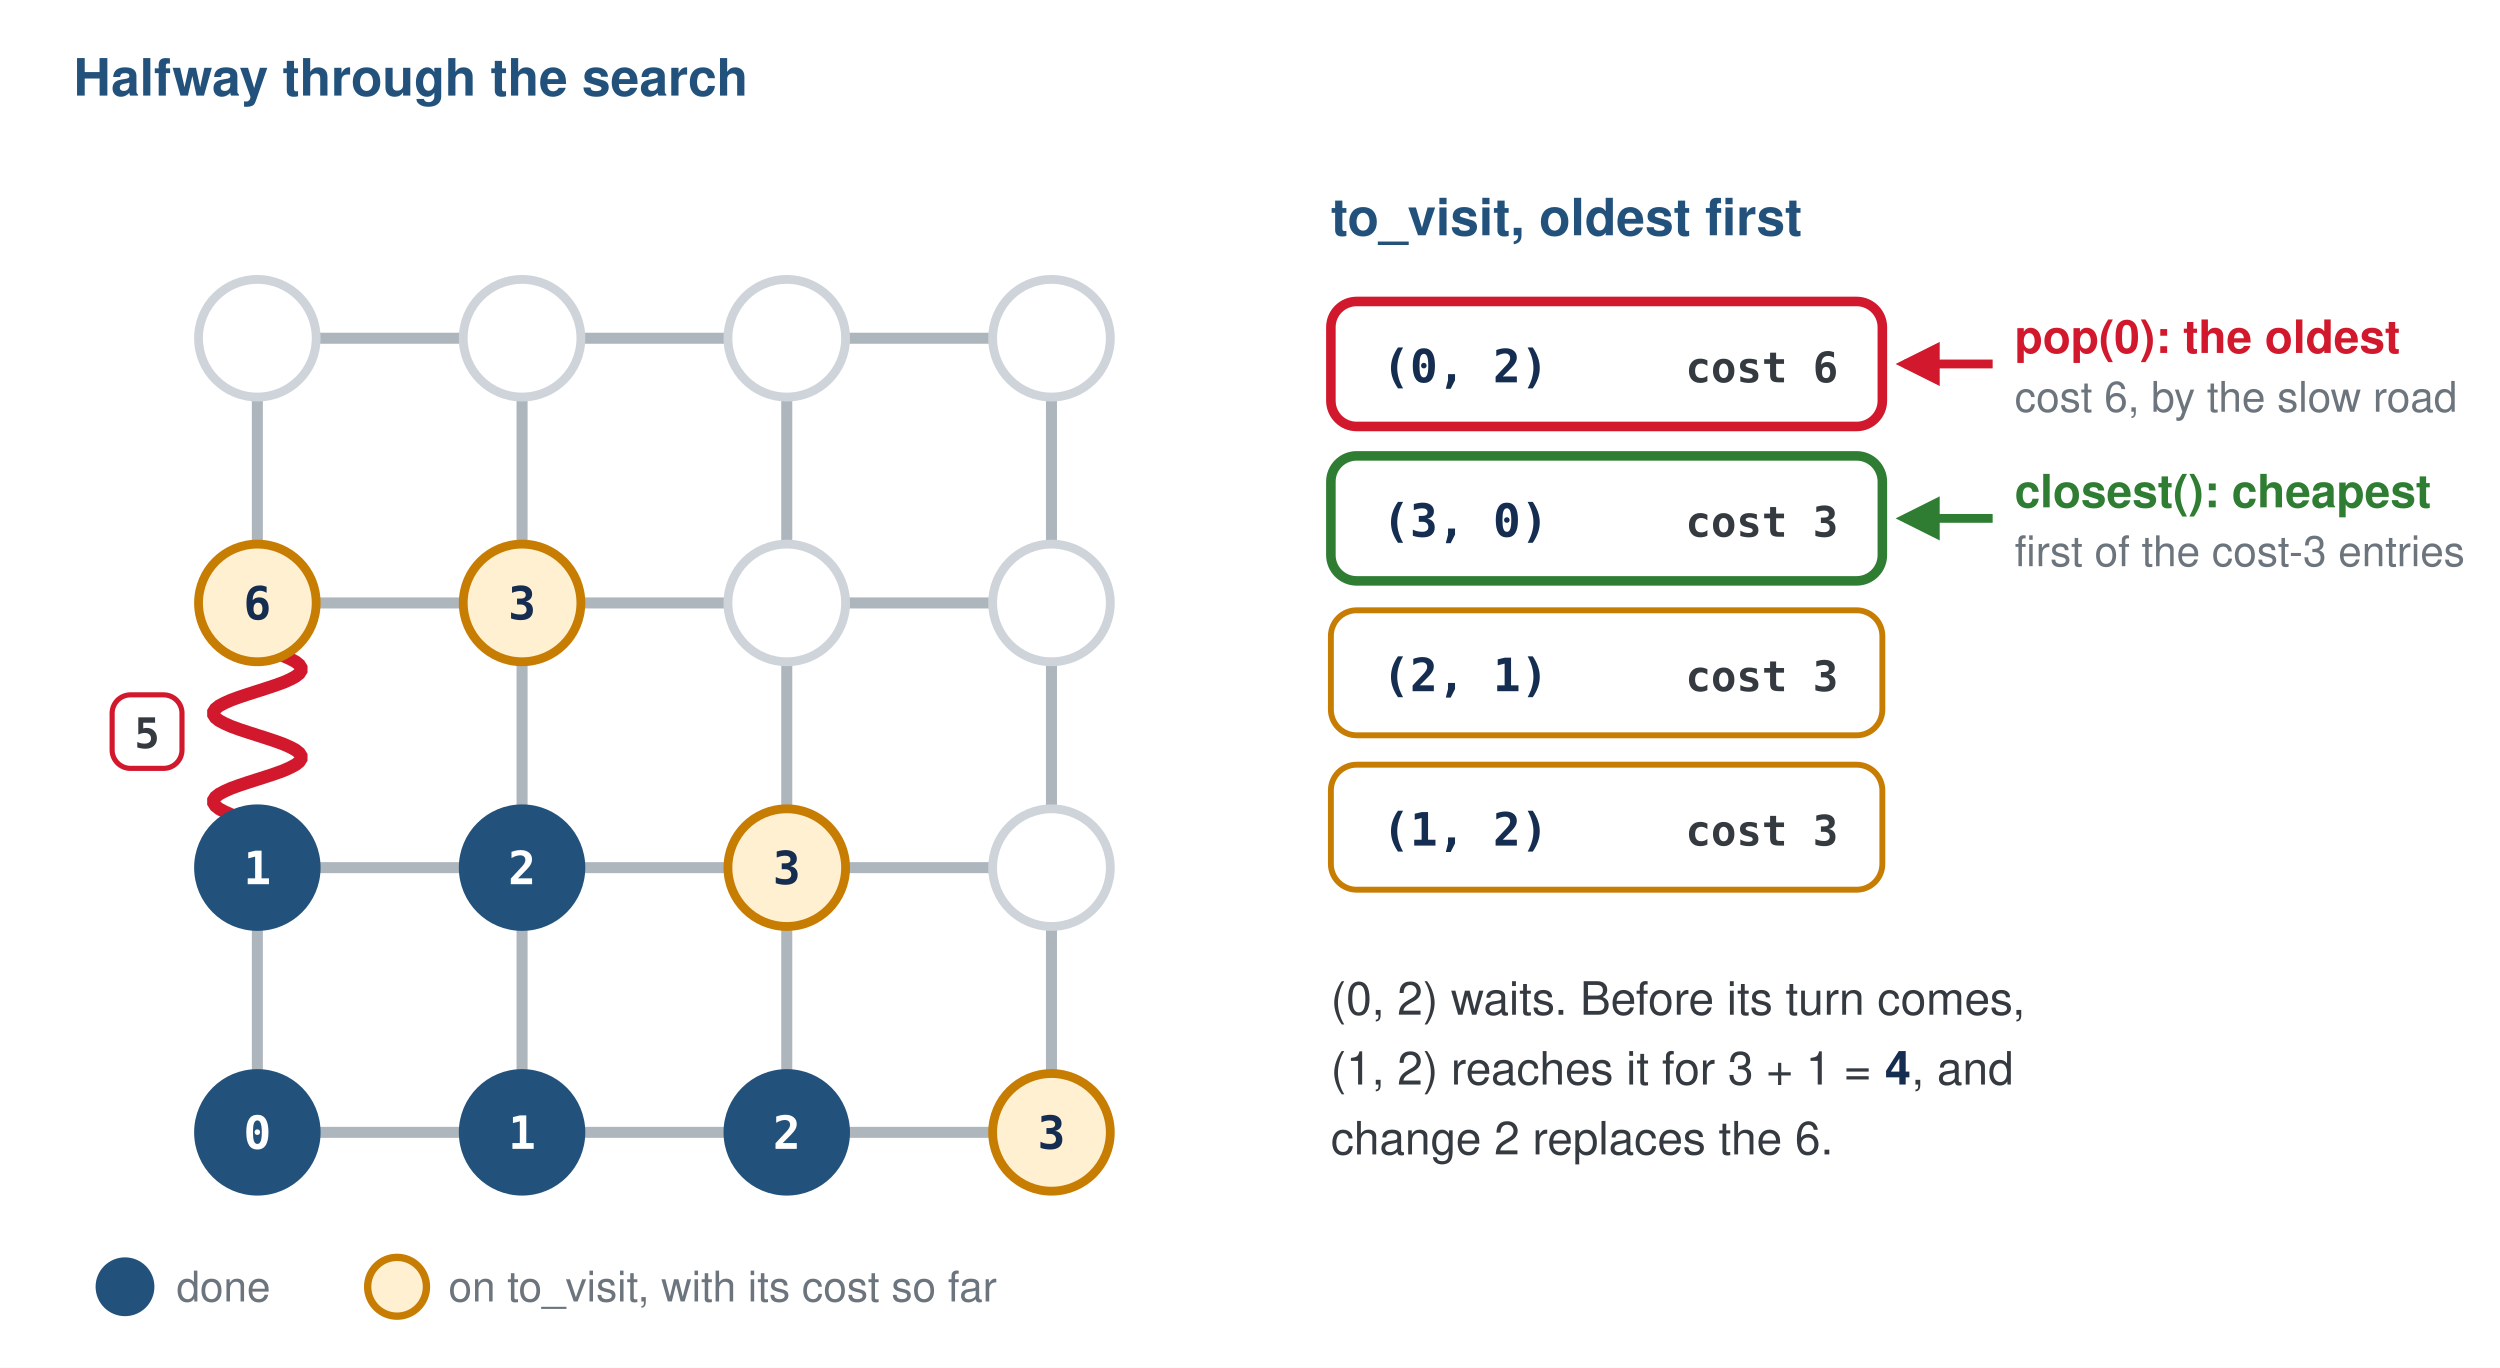
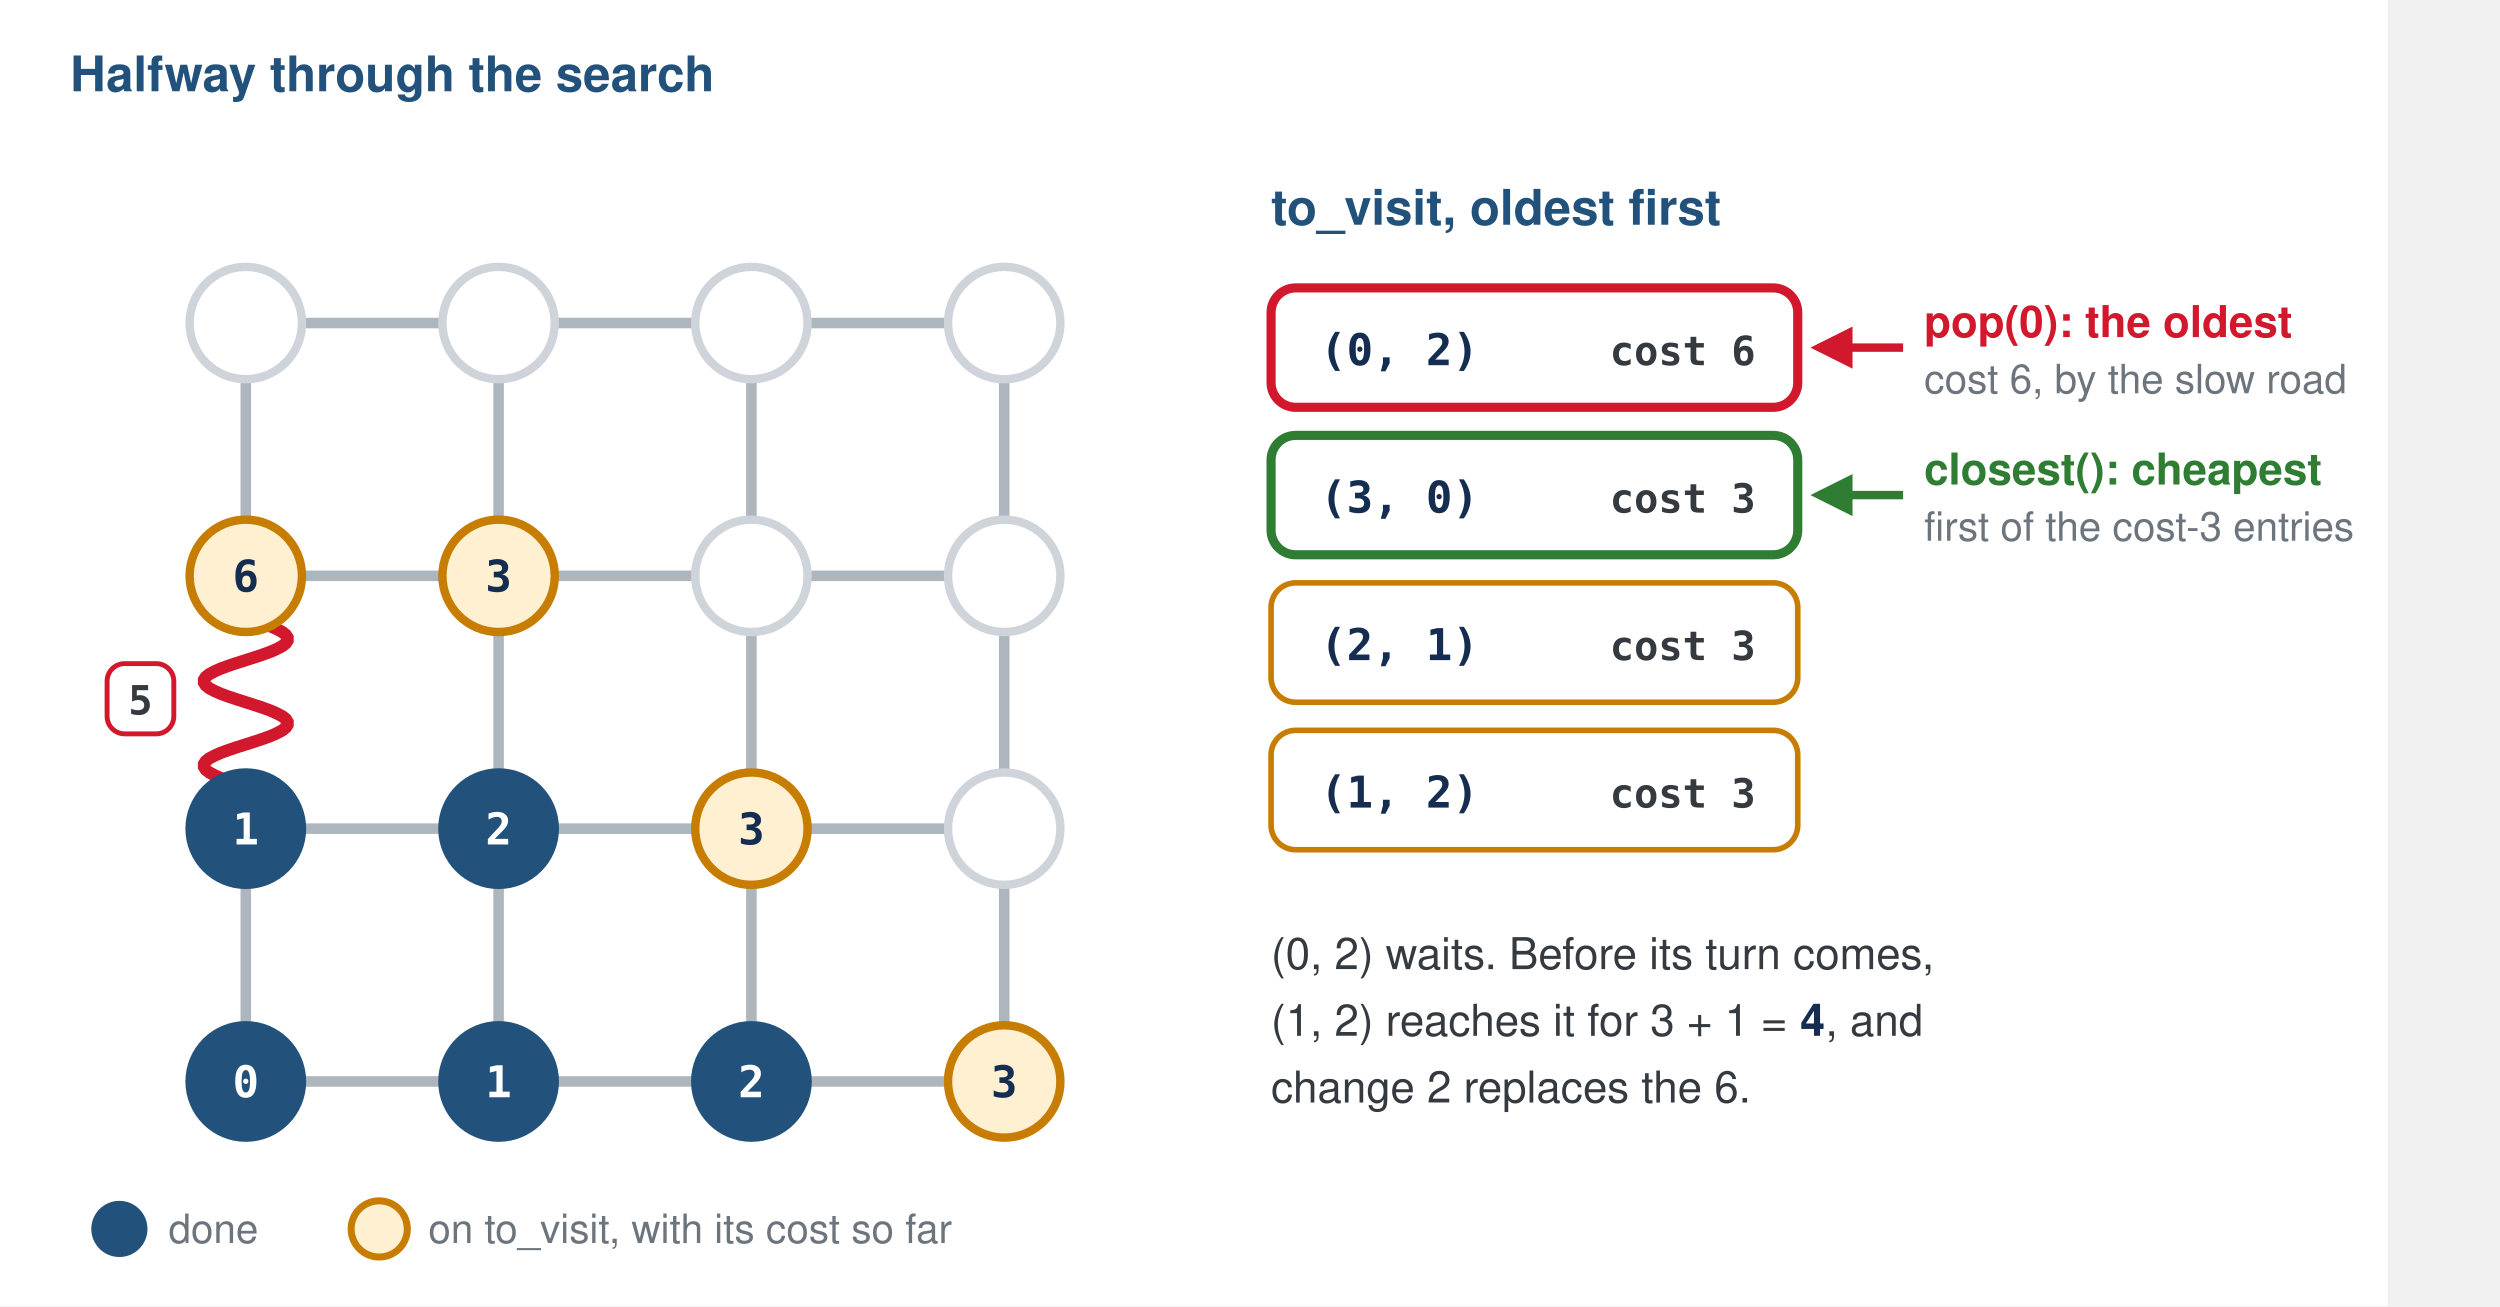
- <svg xmlns="http://www.w3.org/2000/svg" viewBox="0 0 680 372" width="680" height="372" role="img" aria-labelledby="fT fD">
+ <svg xmlns="http://www.w3.org/2000/svg" viewBox="0 0 712 372" width="712" height="372" role="img" aria-labelledby="fT fD">
  <style>
    .h   { font-family: Montserrat, Helvetica, Arial, sans-serif; font-size: 14px; font-weight: 700; fill: #22527B; }
    .n   { font-family: Montserrat, Helvetica, Arial, sans-serif; font-size: 12.5px; fill: #343A40; }
    .nb  { font-family: Montserrat, Helvetica, Arial, sans-serif; font-size: 12.5px; font-weight: 700; fill: #142D50; }
    .sm  { font-family: Montserrat, Helvetica, Arial, sans-serif; font-size: 11.5px; fill: #6C757D; }
    .ax  { font-family: Montserrat, Helvetica, Arial, sans-serif; font-size: 12px; font-weight: 700; fill: #6C757D; }
    .m   { font-family: ui-monospace, SFMono-Regular, Menlo, Consolas, monospace; font-size: 12.5px; font-weight: 700; fill: #142D50; }
    .ms  { font-family: ui-monospace, SFMono-Regular, Menlo, Consolas, monospace; font-size: 11.5px; font-weight: 600; fill: #343A40; }
  </style>
  <defs>
    <marker id="aB" viewBox="0 0 10 10" refX="8" refY="5" markerWidth="5" markerHeight="5" orient="auto-start-reverse">
      <path d="M0,0 L10,5 L0,10 z" fill="#22527B" />
    </marker>
    <marker id="aW" viewBox="0 0 10 10" refX="7" refY="5" markerWidth="4" markerHeight="4" orient="auto">
      <path d="M0,0 L10,5 L0,10 z" fill="#FFFFFF" />
    </marker>
    <marker id="aG" viewBox="0 0 10 10" refX="8" refY="5" markerWidth="5" markerHeight="5" orient="auto-start-reverse">
      <path d="M0,0 L10,5 L0,10 z" fill="#6C757D" />
    </marker>
    <marker id="aR" viewBox="0 0 10 10" refX="8" refY="5" markerWidth="5" markerHeight="5" orient="auto-start-reverse">
      <path d="M0,0 L10,5 L0,10 z" fill="#D1182C" />
    </marker>
    <marker id="aGr" viewBox="0 0 10 10" refX="8" refY="5" markerWidth="5" markerHeight="5" orient="auto-start-reverse">
      <path d="M0,0 L10,5 L0,10 z" fill="#2E7D32" />
    </marker>
    <marker id="pcArr" viewBox="0 0 10 10" refX="8" refY="5" markerWidth="7" markerHeight="7" orient="auto-start-reverse">
      <path d="M0,0 L10,5 L0,10 z" fill="#6C757D" />
    </marker>
    <marker id="pcDim" viewBox="0 0 10 10" refX="5" refY="5" markerWidth="8" markerHeight="8" orient="auto-start-reverse">
      <path d="M0,1 L5,5 L0,9" fill="none" stroke="#142D50" stroke-width="1.6" />
    </marker>
    <g id="pcXRP" stroke-linejoin="round">
      <rect x="-59" y="-80" width="8" height="40" fill="#C3C8CD" stroke="#5F666D" stroke-width="1.3" />
      <rect x="51" y="-80" width="8" height="40" fill="#C3C8CD" stroke="#5F666D" stroke-width="1.3" />
      <rect x="-59" y="-46" width="118" height="75" rx="8" fill="#D3D7DB" fill-opacity="0.92" stroke="#5F666D" stroke-width="1.5" />
      <rect x="-50" y="-38" width="100" height="58" rx="4" fill="#E9ECEF" fill-opacity="0.85" stroke="#9AA1A8" stroke-width="0.8" />
      <circle cx="-49" cy="-79" r="10" fill="#C3C8CD" stroke="#5F666D" stroke-width="1.3" />
      <circle cx="49" cy="-79" r="10" fill="#C3C8CD" stroke="#5F666D" stroke-width="1.3" />
      <circle cx="-49" cy="-79" r="4.5" fill="#F1EBDD" stroke="#8A7E62" stroke-width="0.8" />
      <circle cx="49" cy="-79" r="4.5" fill="#F1EBDD" stroke="#8A7E62" stroke-width="0.8" />
      <rect x="-56" y="-21" width="11" height="42" rx="3.5" fill="#2B2B2B" />
      <rect x="45" y="-21" width="11" height="42" rx="3.5" fill="#2B2B2B" />
      <line x1="-50.5" y1="-17" x2="-50.5" y2="17" stroke="#6C757D" stroke-width="1" />
      <line x1="50.5" y1="-17" x2="50.5" y2="17" stroke="#6C757D" stroke-width="1" />
      <rect x="-40" y="-30" width="6" height="12" rx="2" fill="#F05A28" />
      <rect x="34" y="-30" width="6" height="12" rx="2" fill="#F05A28" />
      <rect x="-24" y="-42" width="48" height="37" rx="2" fill="#D1182C" />
      <rect x="-6" y="-41" width="12" height="35" rx="1" fill="#2B2B2B" />
      <rect x="-26" y="22" width="15" height="13" rx="1.5" fill="#2B2B2B" />
      <rect x="-34" y="24" width="8" height="26" rx="2" fill="#AEB4BA" stroke="#5F666D" stroke-width="1" />
      <rect x="-16" y="-58" width="32" height="13" rx="2" fill="#AEB4BA" stroke="#5F666D" stroke-width="1" />
      <rect x="-18" y="-65" width="36" height="8" rx="1.5" fill="#B5172A" />
      <circle cx="-8" cy="-68" r="5.5" fill="#E4E7EA" stroke="#868E96" stroke-width="1" />
      <circle cx="8" cy="-68" r="5.5" fill="#E4E7EA" stroke="#868E96" stroke-width="1" />
      <circle cx="-6.5" cy="-60" r="4" fill="#FFD43B" stroke="#142D50" stroke-width="1.4" />
      <circle cx="6.5" cy="-60" r="4" fill="#FFD43B" stroke="#142D50" stroke-width="1.4" />
      <circle cx="0" cy="0" r="5" fill="#FFFFFF" stroke="#142D50" stroke-width="1.8" />
      <circle cx="0" cy="0" r="1.8" fill="#142D50" />
    </g>
    <g id="pcGhost" fill="none" stroke="#343A40" stroke-width="1.4" stroke-dasharray="4 3">
      <path d="M -51 -46 V -72 M 51 -46 V -72 M -59 -36 V -79 M 59 -36 V -79 M -59 -46 H 59" />
      <circle cx="-49" cy="-79" r="10" />
      <circle cx="49" cy="-79" r="10" />
      <rect x="-18" y="-65" width="36" height="8" rx="1.5" />
      <circle cx="-6.5" cy="-60" r="4.5" fill="#FFFFFF" stroke="#D1182C" stroke-width="2.4" stroke-dasharray="none" />
      <circle cx="6.5" cy="-60" r="4.5" fill="#FFFFFF" stroke="#D1182C" stroke-width="2.4" stroke-dasharray="none" />
    </g>
  </defs>
  <rect width="680" height="372" fill="#FFFFFF" />
  <text class="h" x="20" y="26">Halfway through the search</text>
  <line x1="70" y1="308" x2="70" y2="236" stroke="#ADB5BD" stroke-width="3" />
  <line x1="70" y1="308" x2="142" y2="308" stroke="#ADB5BD" stroke-width="3" />
  <path d="M 70.0 236.0 L 70.2 235.2 L 70.7 234.4 L 71.4 233.6 L 72.4 232.8 L 73.5 232.0 L 74.6 231.2 L 75.6 230.4 L 76.4 229.6 L 76.8 228.8 L 76.9 228.0 L 76.5 227.2 L 75.6 226.4 L 74.2 225.6 L 72.3 224.8 L 70.0 224.0 L 67.5 223.2 L 65.1 222.4 L 62.9 221.6 L 61.1 220.8 L 59.6 220.0 L 58.6 219.2 L 58.1 218.4 L 58.1 217.6 L 58.6 216.8 L 59.6 216.0 L 61.1 215.2 L 62.9 214.4 L 65.1 213.6 L 67.5 212.8 L 70.0 212.0 L 72.5 211.2 L 74.9 210.4 L 77.1 209.6 L 78.9 208.8 L 80.4 208.0 L 81.4 207.2 L 81.9 206.4 L 81.9 205.6 L 81.4 204.8 L 80.4 204.0 L 78.9 203.2 L 77.1 202.4 L 74.9 201.6 L 72.5 200.8 L 70.0 200.0 L 67.5 199.2 L 65.1 198.4 L 62.9 197.6 L 61.1 196.8 L 59.6 196.0 L 58.6 195.2 L 58.1 194.4 L 58.1 193.6 L 58.6 192.8 L 59.6 192.0 L 61.1 191.2 L 62.9 190.4 L 65.1 189.6 L 67.5 188.8 L 70.0 188.0 L 72.5 187.2 L 74.9 186.4 L 77.1 185.6 L 78.9 184.8 L 80.4 184.0 L 81.4 183.2 L 81.9 182.4 L 81.9 181.6 L 81.4 180.8 L 80.4 180.0 L 78.9 179.2 L 77.1 178.4 L 74.9 177.6 L 72.5 176.8 L 70.0 176.0 L 67.7 175.2 L 65.8 174.4 L 64.4 173.6 L 63.5 172.8 L 63.1 172.0 L 63.2 171.2 L 63.6 170.4 L 64.4 169.6 L 65.4 168.8 L 66.5 168.0 L 67.6 167.2 L 68.6 166.4 L 69.3 165.6 L 69.8 164.8 L 70.0 164.0" fill="none" stroke="#D1182C" stroke-width="3.5" />
  <rect x="30.5" y="189.0" width="19" height="20" rx="5" fill="#FFFFFF" stroke="#D1182C" stroke-width="1.4" />
  <text class="ms" x="40" y="203.5" text-anchor="middle">5</text>
  <line x1="70" y1="236" x2="142" y2="236" stroke="#ADB5BD" stroke-width="3" />
  <line x1="70" y1="164" x2="70" y2="92" stroke="#ADB5BD" stroke-width="3" />
  <line x1="70" y1="164" x2="142" y2="164" stroke="#ADB5BD" stroke-width="3" />
  <line x1="70" y1="92" x2="142" y2="92" stroke="#ADB5BD" stroke-width="3" />
  <line x1="142" y1="308" x2="142" y2="236" stroke="#ADB5BD" stroke-width="3" />
  <line x1="142" y1="308" x2="214" y2="308" stroke="#ADB5BD" stroke-width="3" />
  <line x1="142" y1="236" x2="142" y2="164" stroke="#ADB5BD" stroke-width="3" />
  <line x1="142" y1="236" x2="214" y2="236" stroke="#ADB5BD" stroke-width="3" />
  <line x1="142" y1="164" x2="142" y2="92" stroke="#ADB5BD" stroke-width="3" />
  <line x1="142" y1="164" x2="214" y2="164" stroke="#ADB5BD" stroke-width="3" />
  <line x1="142" y1="92" x2="214" y2="92" stroke="#ADB5BD" stroke-width="3" />
  <line x1="214" y1="308" x2="214" y2="236" stroke="#ADB5BD" stroke-width="3" />
  <line x1="214" y1="308" x2="286" y2="308" stroke="#ADB5BD" stroke-width="3" />
  <line x1="214" y1="236" x2="214" y2="164" stroke="#ADB5BD" stroke-width="3" />
  <line x1="214" y1="236" x2="286" y2="236" stroke="#ADB5BD" stroke-width="3" />
  <line x1="214" y1="164" x2="214" y2="92" stroke="#ADB5BD" stroke-width="3" />
  <line x1="214" y1="164" x2="286" y2="164" stroke="#ADB5BD" stroke-width="3" />
  <line x1="214" y1="92" x2="286" y2="92" stroke="#ADB5BD" stroke-width="3" />
  <line x1="286" y1="308" x2="286" y2="236" stroke="#ADB5BD" stroke-width="3" />
  <line x1="286" y1="236" x2="286" y2="164" stroke="#ADB5BD" stroke-width="3" />
  <line x1="286" y1="164" x2="286" y2="92" stroke="#ADB5BD" stroke-width="3" />
  <circle cx="70" cy="308" r="16" fill="#22527B" stroke="#22527B" stroke-width="2.4" />
  <text class="m" x="70" y="312.5" text-anchor="middle" style="fill:#FFFFFF">0</text>
  <circle cx="70" cy="236" r="16" fill="#22527B" stroke="#22527B" stroke-width="2.4" />
  <text class="m" x="70" y="240.5" text-anchor="middle" style="fill:#FFFFFF">1</text>
  <circle cx="70" cy="164" r="16" fill="#FFF0D1" stroke="#C77C02" stroke-width="2.4" />
  <text class="m" x="70" y="168.5" text-anchor="middle" style="fill:#142D50">6</text>
  <circle cx="70" cy="92" r="16" fill="#FFFFFF" stroke="#CED4DA" stroke-width="2.4" />
  <circle cx="142" cy="308" r="16" fill="#22527B" stroke="#22527B" stroke-width="2.4" />
  <text class="m" x="142" y="312.5" text-anchor="middle" style="fill:#FFFFFF">1</text>
  <circle cx="142" cy="236" r="16" fill="#22527B" stroke="#22527B" stroke-width="2.4" />
  <text class="m" x="142" y="240.5" text-anchor="middle" style="fill:#FFFFFF">2</text>
  <circle cx="142" cy="164" r="16" fill="#FFF0D1" stroke="#C77C02" stroke-width="2.4" />
  <text class="m" x="142" y="168.5" text-anchor="middle" style="fill:#142D50">3</text>
  <circle cx="142" cy="92" r="16" fill="#FFFFFF" stroke="#CED4DA" stroke-width="2.4" />
  <circle cx="214" cy="308" r="16" fill="#22527B" stroke="#22527B" stroke-width="2.4" />
  <text class="m" x="214" y="312.5" text-anchor="middle" style="fill:#FFFFFF">2</text>
  <circle cx="214" cy="236" r="16" fill="#FFF0D1" stroke="#C77C02" stroke-width="2.4" />
  <text class="m" x="214" y="240.5" text-anchor="middle" style="fill:#142D50">3</text>
  <circle cx="214" cy="164" r="16" fill="#FFFFFF" stroke="#CED4DA" stroke-width="2.4" />
  <circle cx="214" cy="92" r="16" fill="#FFFFFF" stroke="#CED4DA" stroke-width="2.4" />
  <circle cx="286" cy="308" r="16" fill="#FFF0D1" stroke="#C77C02" stroke-width="2.4" />
  <text class="m" x="286" y="312.5" text-anchor="middle" style="fill:#142D50">3</text>
  <circle cx="286" cy="236" r="16" fill="#FFFFFF" stroke="#CED4DA" stroke-width="2.4" />
  <circle cx="286" cy="164" r="16" fill="#FFFFFF" stroke="#CED4DA" stroke-width="2.4" />
  <circle cx="286" cy="92" r="16" fill="#FFFFFF" stroke="#CED4DA" stroke-width="2.4" />
  <circle cx="34" cy="350" r="8" fill="#22527B" />
  <text class="sm" x="48" y="354">done</text>
  <circle cx="108" cy="350" r="8" fill="#FFF0D1" stroke="#C77C02" stroke-width="2" />
  <text class="sm" x="122" y="354">on to_visit, with its cost so far</text>
  <text class="h" x="362" y="64">to_visit, oldest first</text>
  <rect x="362" y="82" width="150" height="34" rx="7" fill="#FFFFFF" stroke="#D1182C" stroke-width="2.6" />
  <text class="m" x="376" y="104">(0, 2)</text>
  <text class="ms" x="500" y="104" text-anchor="end">cost 6</text>
  <rect x="362" y="124" width="150" height="34" rx="7" fill="#FFFFFF" stroke="#2E7D32" stroke-width="2.6" />
  <text class="m" x="376" y="146">(3, 0)</text>
  <text class="ms" x="500" y="146" text-anchor="end">cost 3</text>
  <rect x="362" y="166" width="150" height="34" rx="7" fill="#FFFFFF" stroke="#C77C02" stroke-width="1.6" />
  <text class="m" x="376" y="188">(2, 1)</text>
  <text class="ms" x="500" y="188" text-anchor="end">cost 3</text>
  <rect x="362" y="208" width="150" height="34" rx="7" fill="#FFFFFF" stroke="#C77C02" stroke-width="1.6" />
  <text class="m" x="376" y="230">(1, 2)</text>
  <text class="ms" x="500" y="230" text-anchor="end">cost 3</text>
  <path d="M 518 99 L 542 99" stroke="#D1182C" stroke-width="2.4" marker-start="url(#aR)" />
  <text class="nb" x="548" y="96" style="fill:#D1182C">pop(0): the oldest</text>
  <text class="sm" x="548" y="112">cost 6, by the slow road</text>
  <path d="M 518 141 L 542 141" stroke="#2E7D32" stroke-width="2.4" marker-start="url(#aGr)" />
  <text class="nb" x="548" y="138" style="fill:#2E7D32">closest(): cheapest</text>
  <text class="sm" x="548" y="154">first of the cost-3 entries</text>
  <text class="n" x="362" y="276">(0, 2) waits. Before its turn comes,</text>
  <text class="n" x="362" y="295">(1, 2) reaches it for 3 + 1 = <tspan class="m">4</tspan>, and</text>
  <text class="n" x="362" y="314">change 2 replaces the 6.</text>
</svg>
